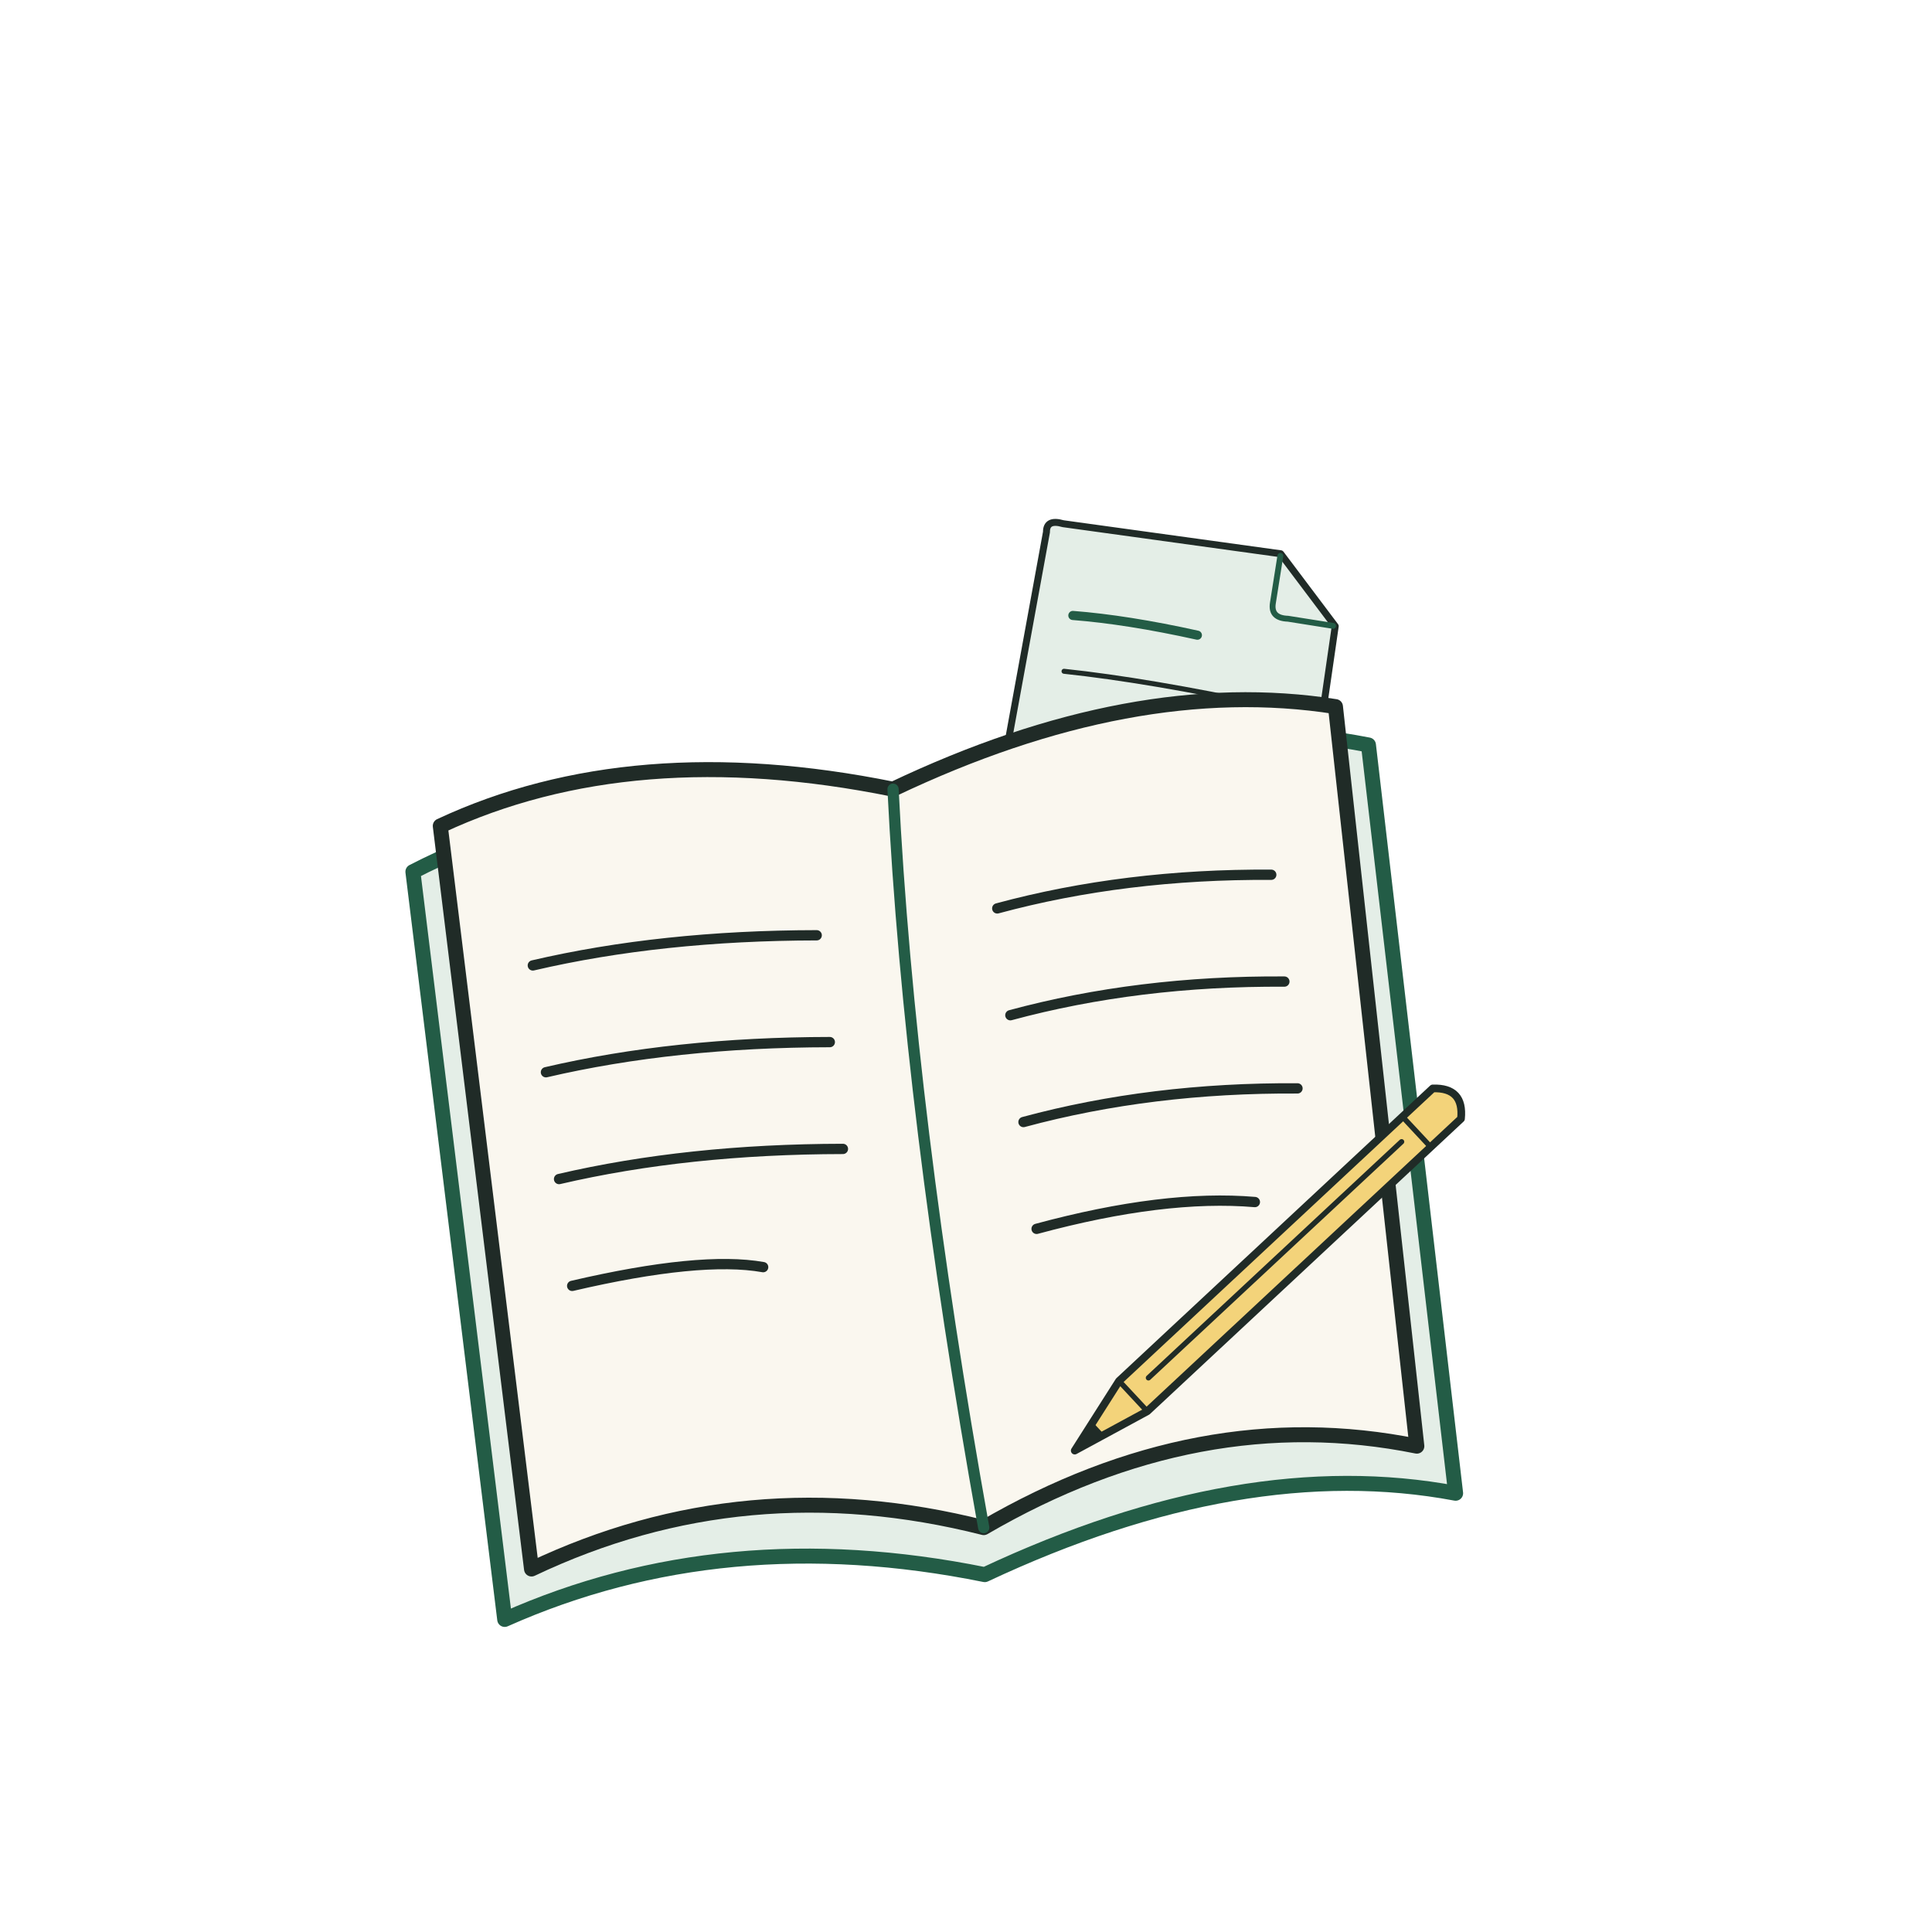
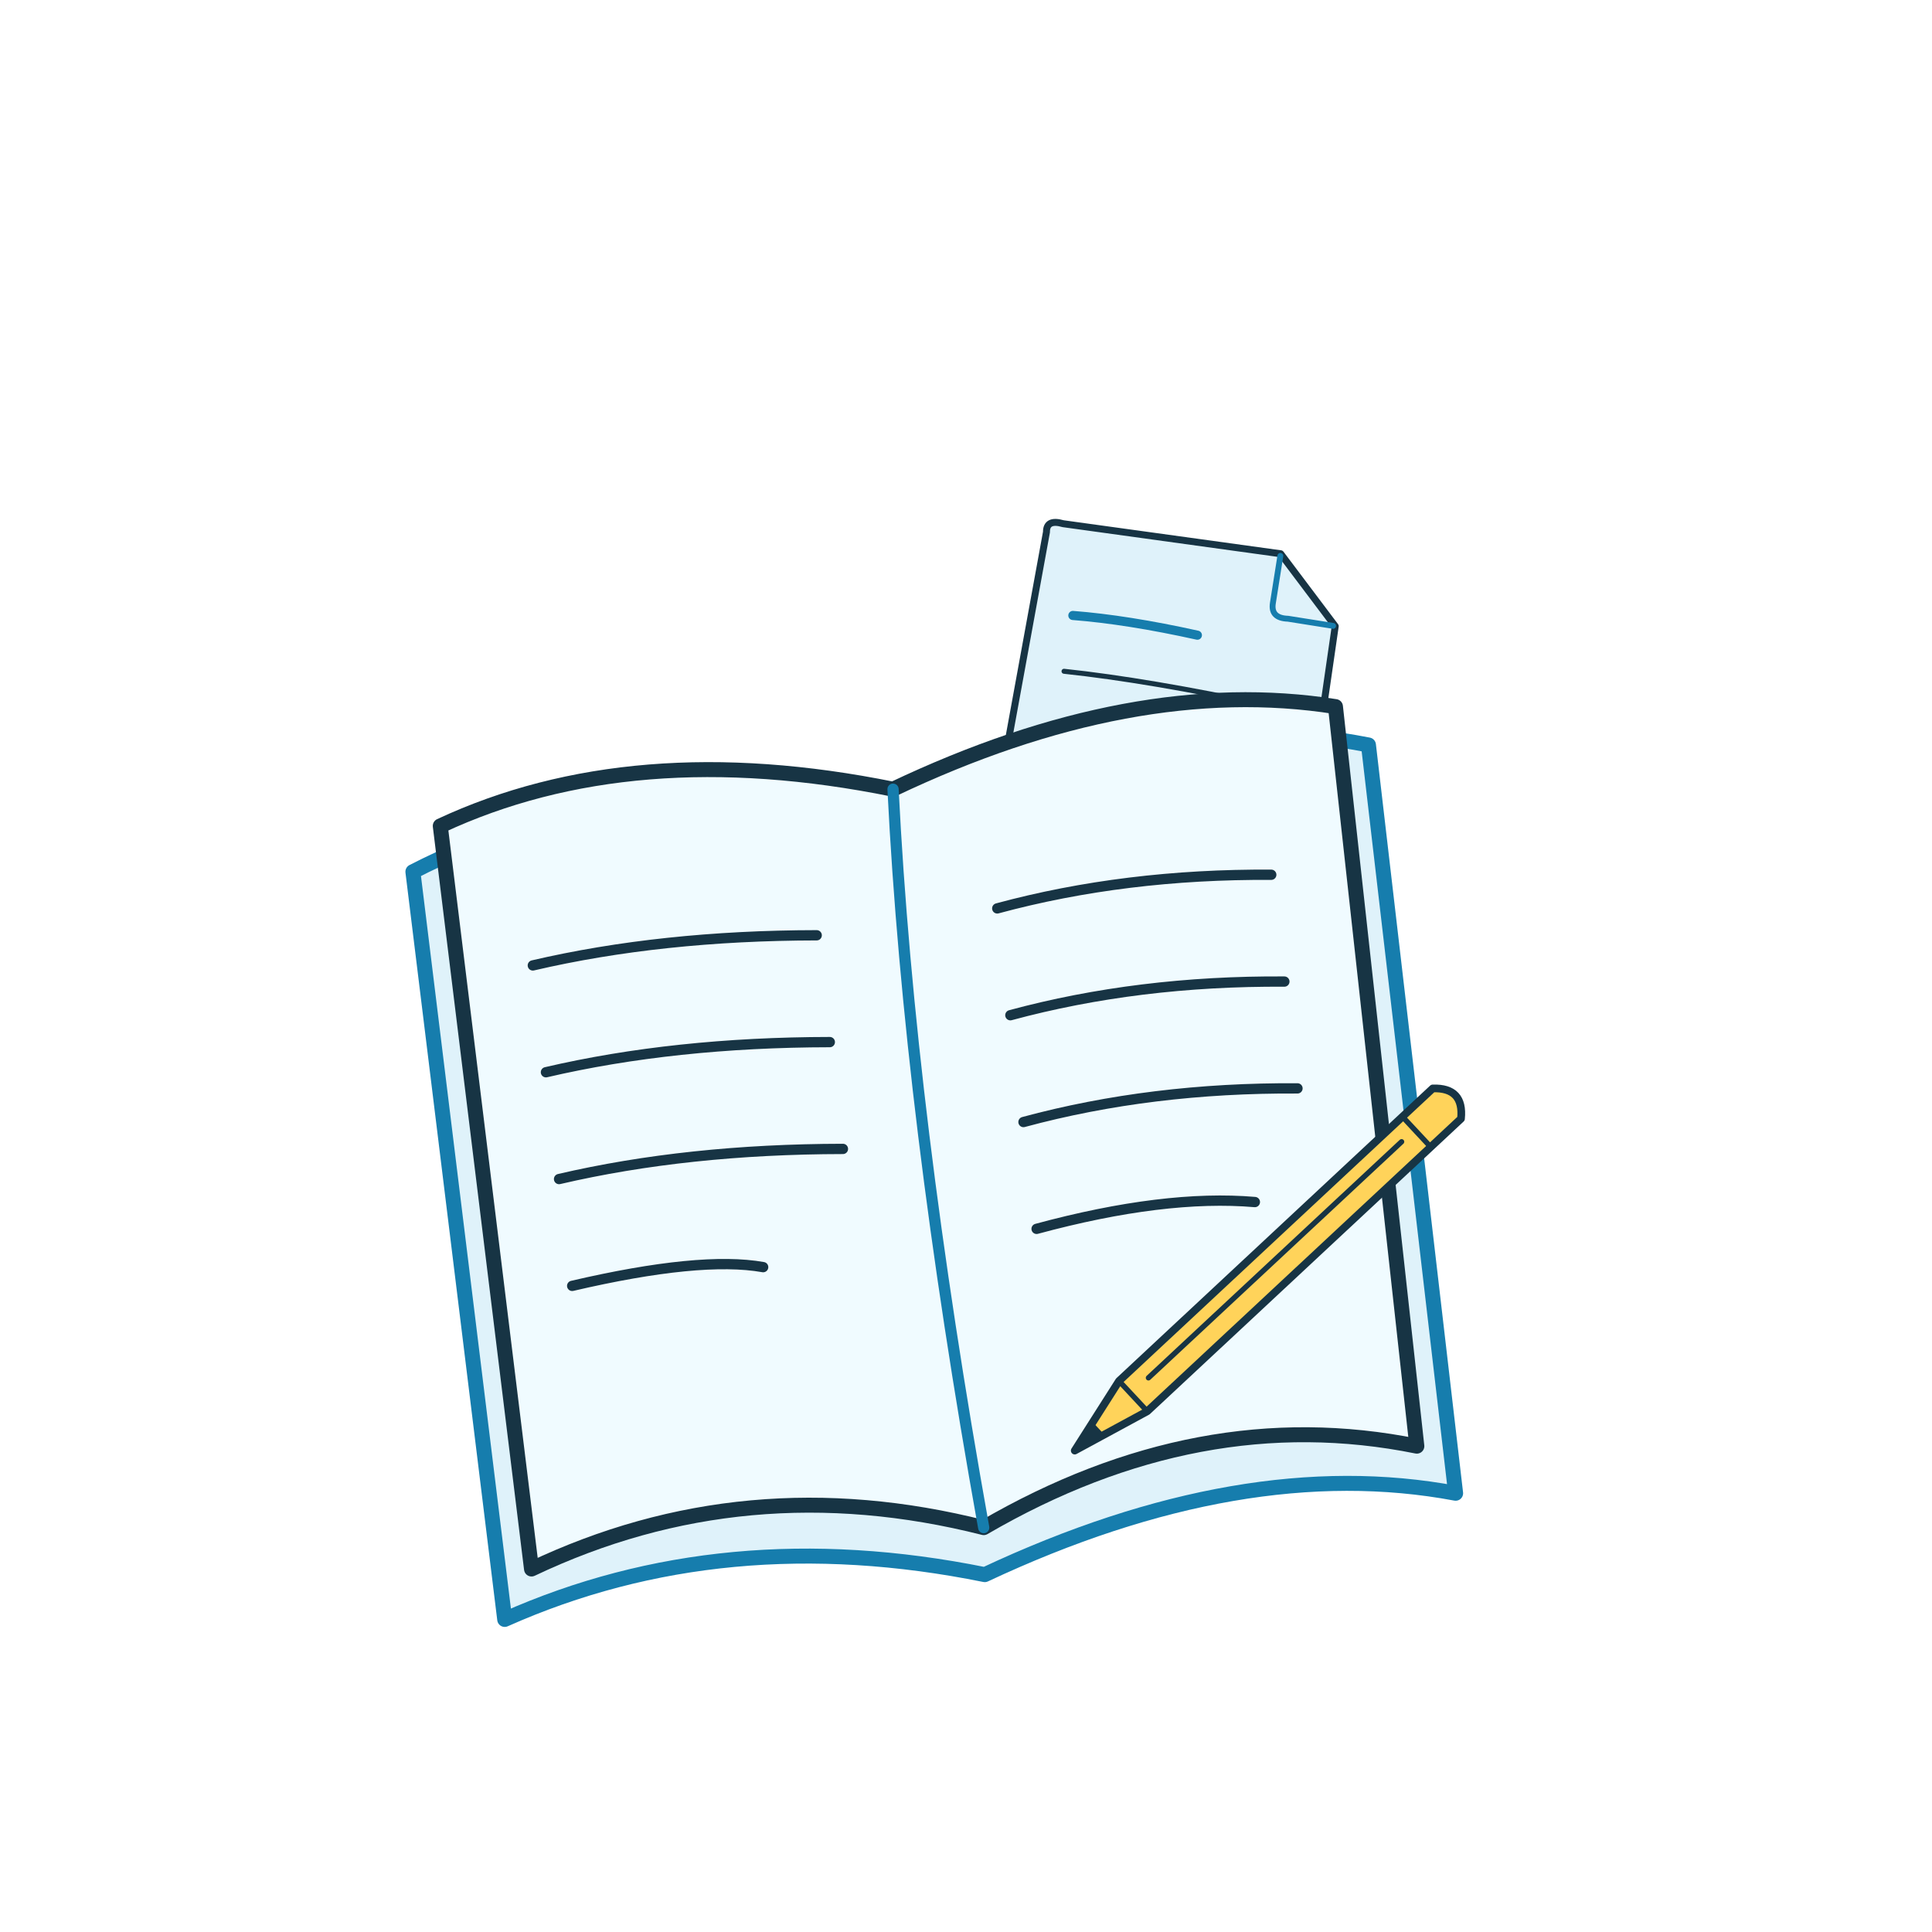
<svg xmlns="http://www.w3.org/2000/svg" width="1024" height="1024" viewBox="0 0 640 480" role="img" aria-labelledby="title">
  <g transform="translate(344 90) scale(0.72) rotate(9)">
-     <path d="M5 8Q4 2 12 3L113 1L143 30L145 180Q145 186 138 186L7 184Q0 184 1 177Z" fill="#e4eee7" stroke="#202b27" stroke-width="3.2" stroke-linecap="round" stroke-linejoin="round" />
-     <path d="M113 2L113 24Q113 31 121 30L142 30" fill="none" stroke="#235c46" stroke-width="2.7" stroke-linecap="round" stroke-linejoin="round" />
-     <path d="M23 44Q48 42 81 44" fill="none" stroke="#235c46" stroke-width="4.2" stroke-linecap="round" stroke-linejoin="round" />
-     <path d="M23 70Q62 68 119 71" fill="none" stroke="#202b27" stroke-width="2.3" stroke-linecap="round" stroke-linejoin="round" />
-     <path d="M23 97Q62 95 88 98" fill="none" stroke="#202b27" stroke-width="2.3" stroke-linecap="round" stroke-linejoin="round" />
+     <path d="M5 8Q4 2 12 3L113 1L143 30L145 180Q145 186 138 186L7 184Q0 184 1 177Z" fill="#dff2fa" stroke="#173444" stroke-width="3.2" stroke-linecap="round" stroke-linejoin="round" />
+     <path d="M113 2L113 24Q113 31 121 30L142 30" fill="none" stroke="#167dad" stroke-width="2.7" stroke-linecap="round" stroke-linejoin="round" />
+     <path d="M23 44Q48 42 81 44" fill="none" stroke="#167dad" stroke-width="4.2" stroke-linecap="round" stroke-linejoin="round" />
+     <path d="M23 70Q62 68 119 71" fill="none" stroke="#173444" stroke-width="2.3" stroke-linecap="round" stroke-linejoin="round" />
+     <path d="M23 97Q62 95 88 98" fill="none" stroke="#173444" stroke-width="2.3" stroke-linecap="round" stroke-linejoin="round" />
  </g>
  <g transform="translate(133 178) scale(1.55) rotate(-7)">
-     <path d="M0 20Q46 3 102 19Q160 3 206 18L205 179Q161 165 103 184Q49 166 0 181Z" fill="#e4eee7" stroke="#235c46" stroke-width="3.2" stroke-linecap="round" stroke-linejoin="round" />
-     <path d="M7 11Q50 -3 104 15Q158 -3 200 9L198 168Q153 153 104 174Q55 155 7 171Z" fill="#faf7ef" stroke="#202b27" stroke-width="3.2" stroke-linecap="round" stroke-linejoin="round" />
-     <path d="M104 15Q99 84 104 174" fill="none" stroke="#235c46" stroke-width="2.4" stroke-linecap="round" stroke-linejoin="round" />
-     <path d="M23 43Q51 40 84 44M123 43Q151 39 182 43" fill="none" stroke="#202b27" stroke-width="2.2" stroke-linecap="round" stroke-linejoin="round" />
-     <path d="M23 66Q51 63 84 67M123 66Q151 62 182 66" fill="none" stroke="#202b27" stroke-width="2.2" stroke-linecap="round" stroke-linejoin="round" />
-     <path d="M23 89Q51 86 84 90M123 89Q151 85 182 89" fill="none" stroke="#202b27" stroke-width="2.2" stroke-linecap="round" stroke-linejoin="round" />
-     <path d="M23 112Q51 109 64 113M123 112Q151 108 170 112" fill="none" stroke="#202b27" stroke-width="2.2" stroke-linecap="round" stroke-linejoin="round" />
+     <path d="M0 20Q46 3 102 19Q160 3 206 18L205 179Q161 165 103 184Q49 166 0 181Z" fill="#dff2fa" stroke="#167dad" stroke-width="3.2" stroke-linecap="round" stroke-linejoin="round" />
+     <path d="M7 11Q50 -3 104 15Q158 -3 200 9L198 168Q153 153 104 174Q55 155 7 171Z" fill="#f0fbff" stroke="#173444" stroke-width="3.2" stroke-linecap="round" stroke-linejoin="round" />
+     <path d="M104 15Q99 84 104 174" fill="none" stroke="#167dad" stroke-width="2.4" stroke-linecap="round" stroke-linejoin="round" />
+     <path d="M23 43Q51 40 84 44M123 43Q151 39 182 43" fill="none" stroke="#173444" stroke-width="2.2" stroke-linecap="round" stroke-linejoin="round" />
+     <path d="M23 66Q51 63 84 67M123 66Q151 62 182 66" fill="none" stroke="#173444" stroke-width="2.2" stroke-linecap="round" stroke-linejoin="round" />
+     <path d="M23 89Q51 86 84 90M123 89Q151 85 182 89" fill="none" stroke="#173444" stroke-width="2.2" stroke-linecap="round" stroke-linejoin="round" />
+     <path d="M23 112Q51 109 64 113M123 112Q151 108 170 112" fill="none" stroke="#173444" stroke-width="2.2" stroke-linecap="round" stroke-linejoin="round" />
  </g>
  <g transform="translate(360 366) scale(0.98) rotate(-43)">
-     <path d="M0 16L145 16Q153 23 145 30L0 30L-27 23Z" fill="#f3d37a" stroke="#202b27" stroke-width="2.6" stroke-linecap="round" stroke-linejoin="round" />
-     <path d="M0 16L0 30M131 17L131 29M8 22L125 22" fill="none" stroke="#202b27" stroke-width="1.8" stroke-linecap="round" stroke-linejoin="round" />
-     <path d="M-27 23L-16 19L-16 27Z" fill="#202b27" />
+     <path d="M0 16L145 16Q153 23 145 30L0 30L-27 23Z" fill="#ffd35a" stroke="#173444" stroke-width="2.6" stroke-linecap="round" stroke-linejoin="round" />
+     <path d="M0 16L0 30M131 17L131 29M8 22L125 22" fill="none" stroke="#173444" stroke-width="1.8" stroke-linecap="round" stroke-linejoin="round" />
+     <path d="M-27 23L-16 19L-16 27Z" fill="#173444" />
  </g>
</svg>
